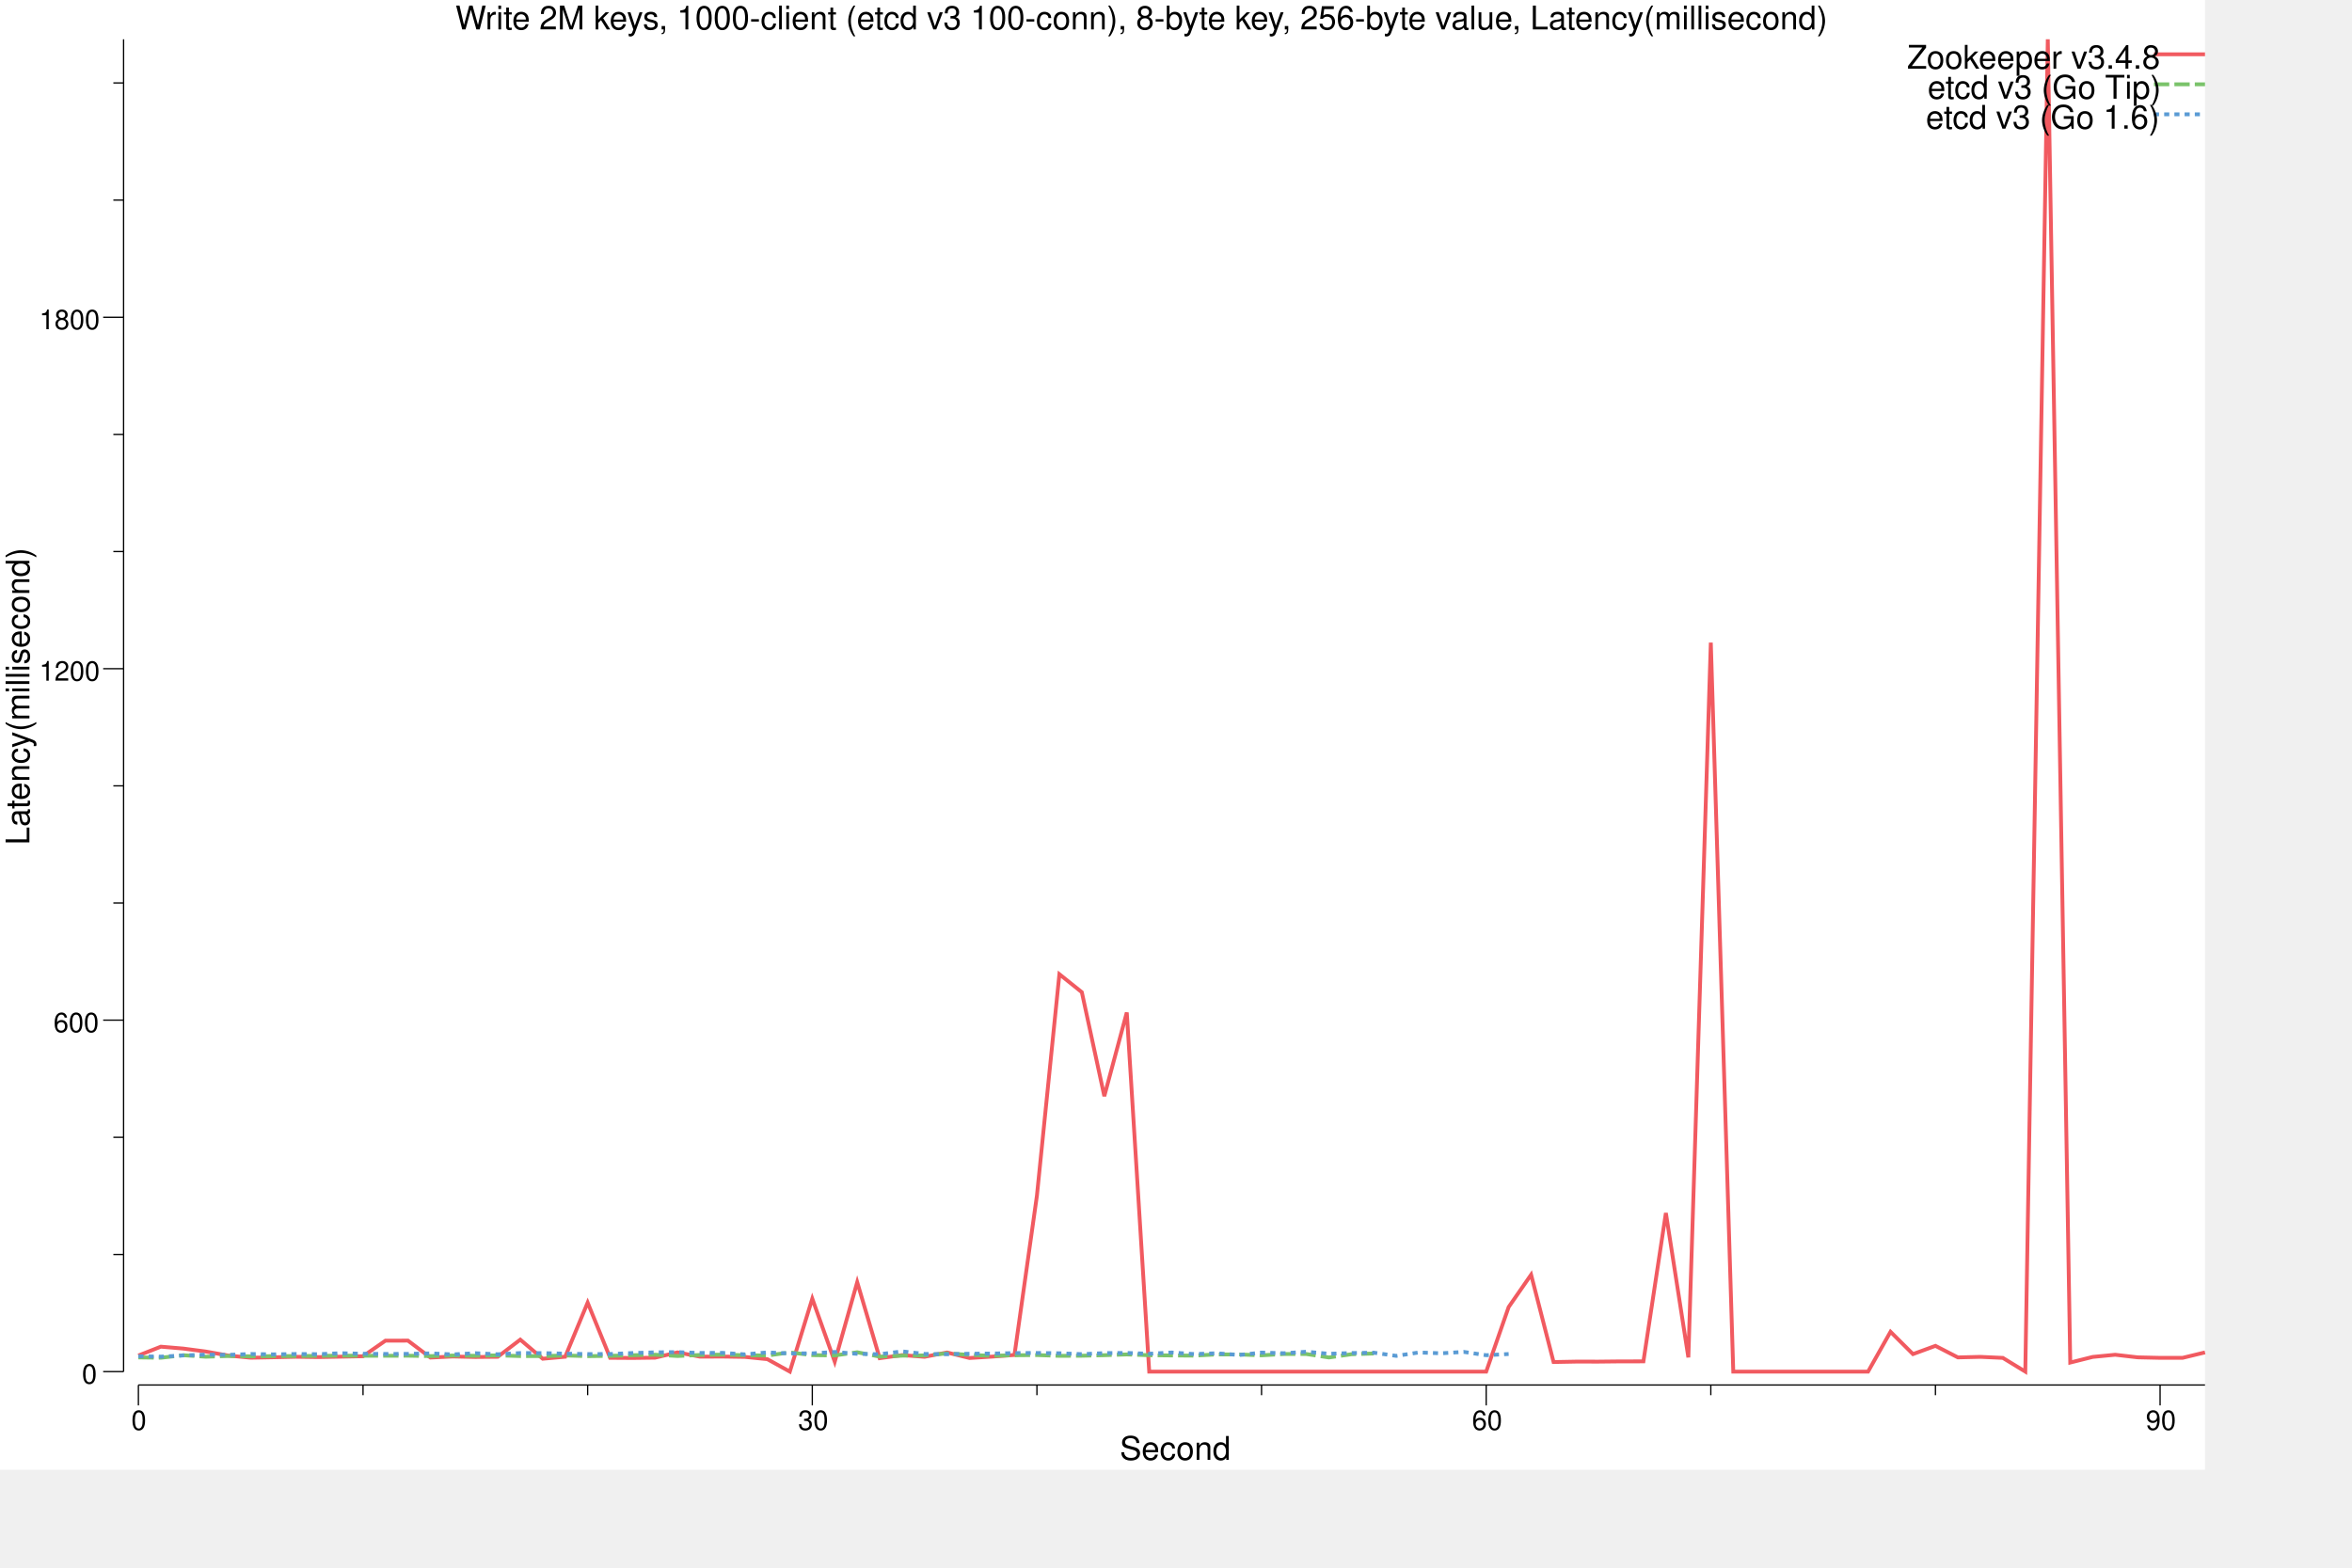
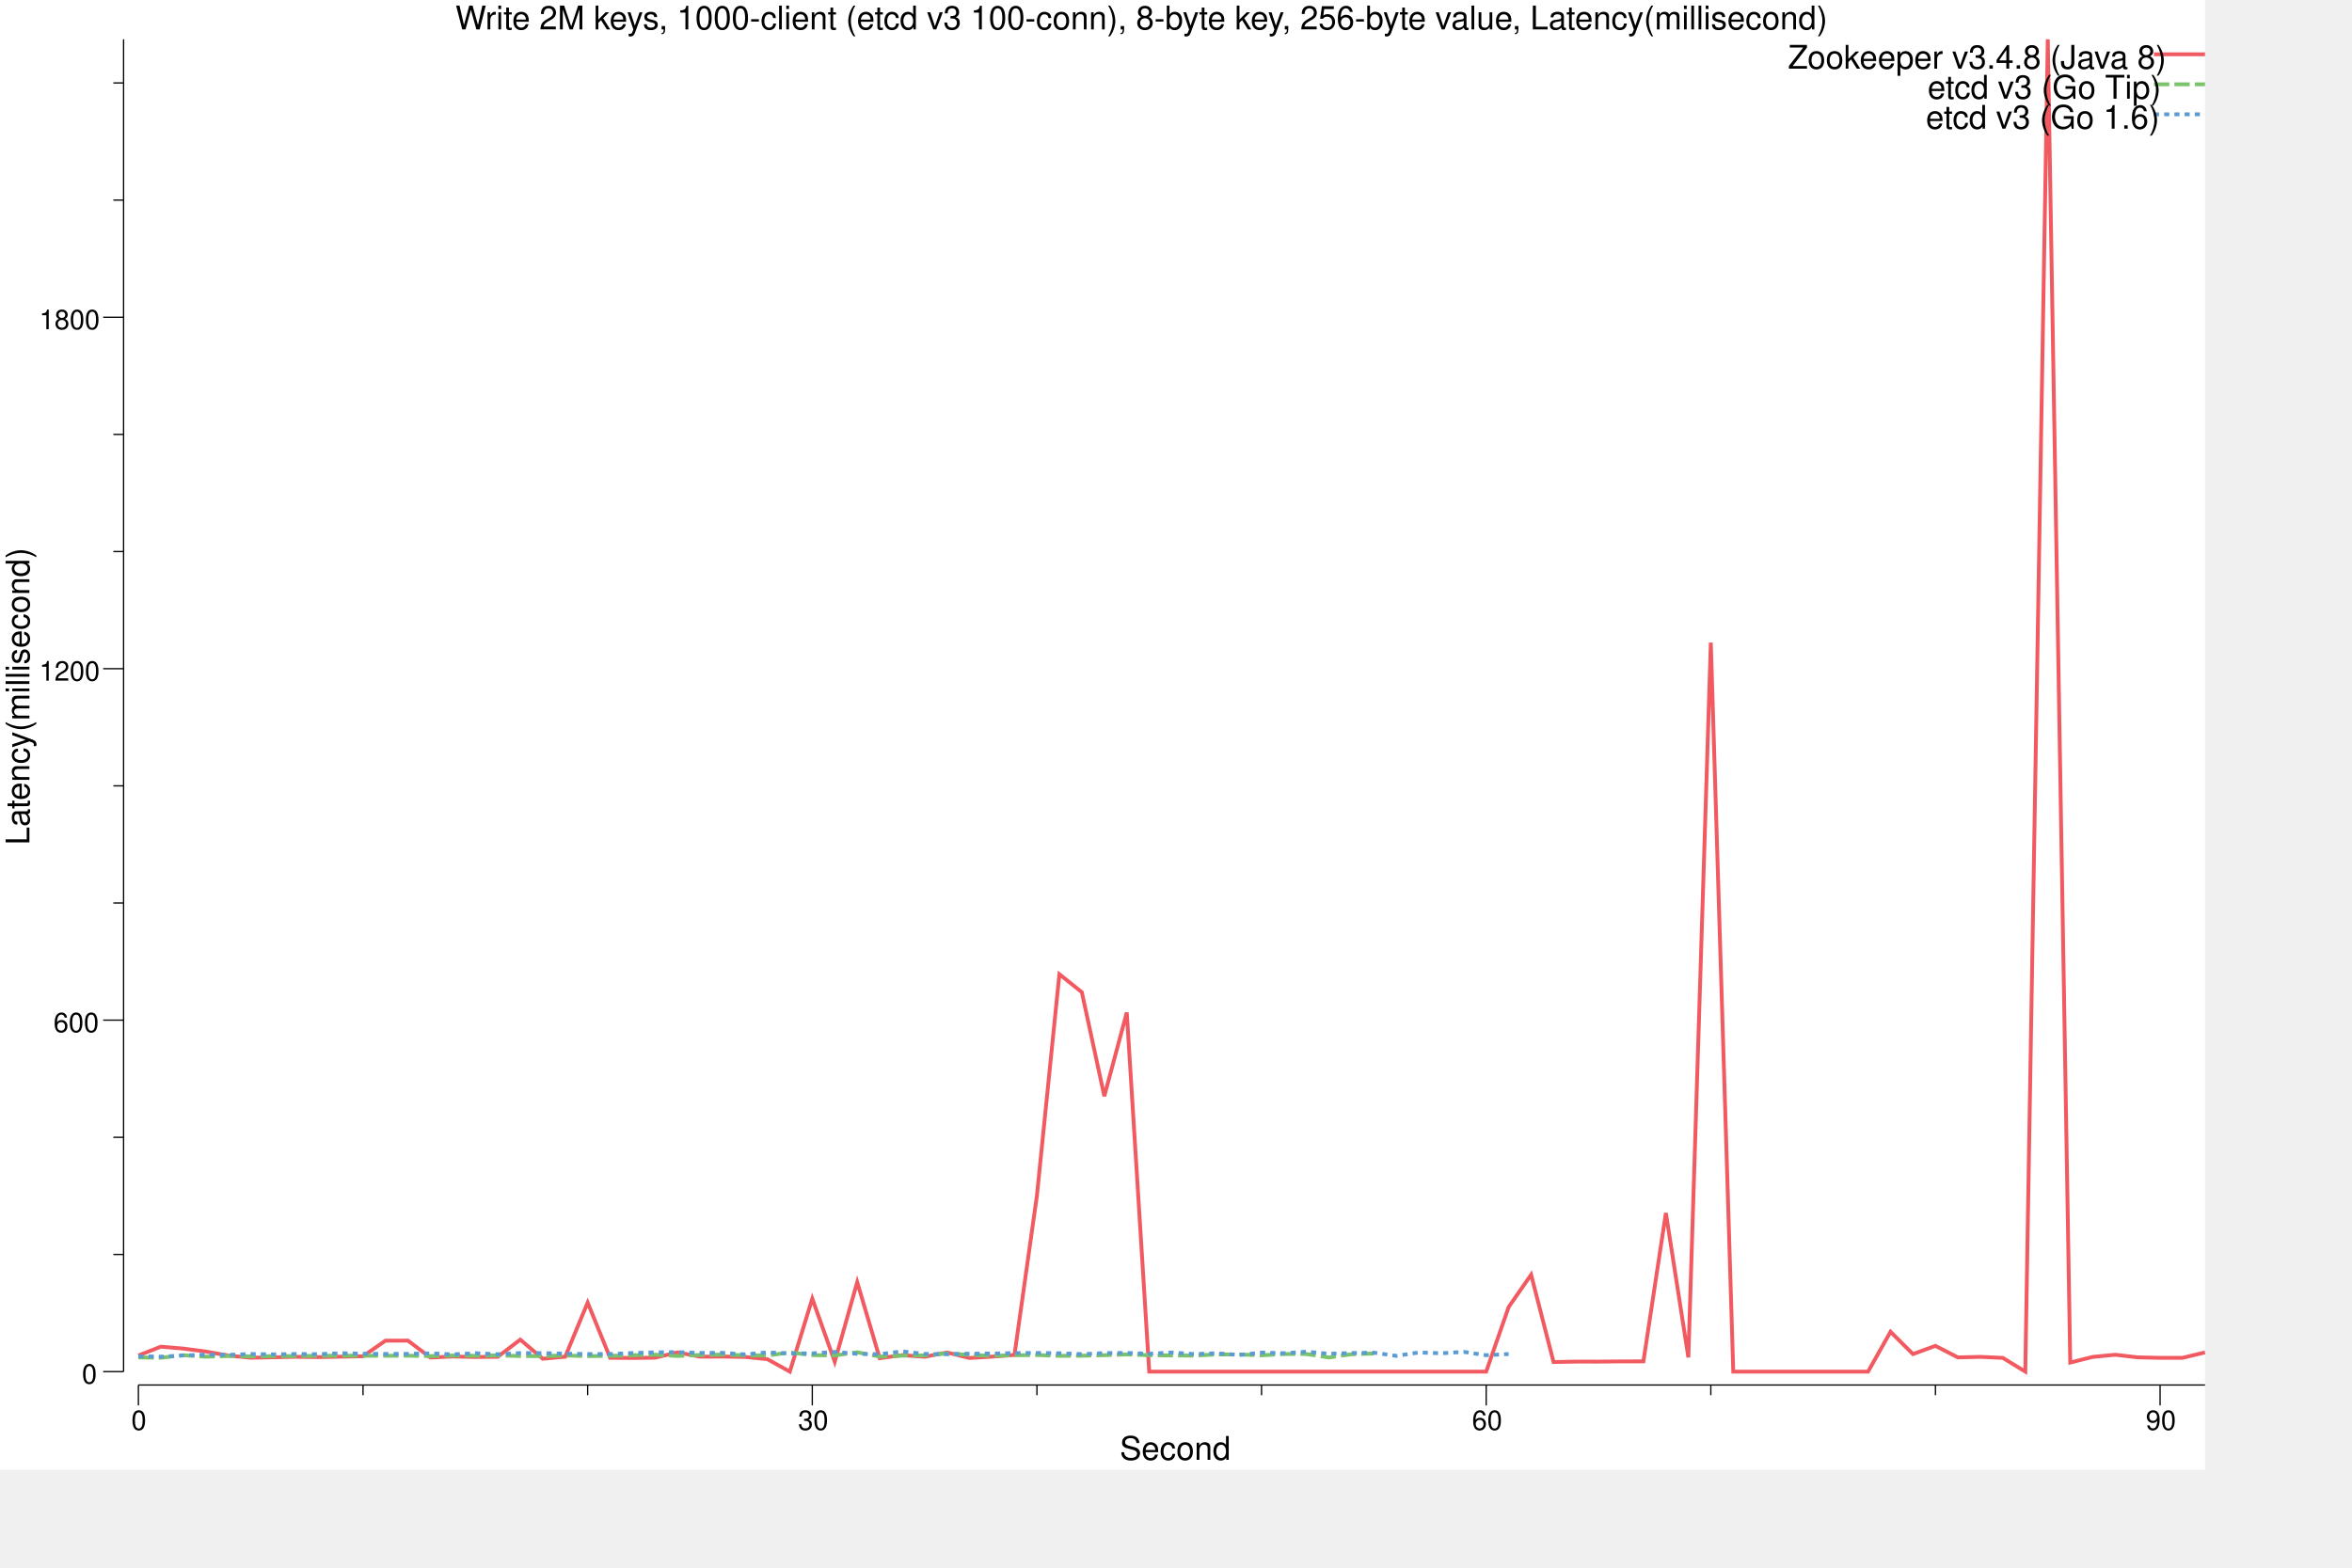
<svg xmlns="http://www.w3.org/2000/svg" width="12in" height="8in">
  <g transform="scale(1, -1) translate(0, -720)">
    <path d="M0,0L1080,0L1080,720L0,720Z" style="fill:#FFFFFF" />
    <text x="223.05" y="-705.6" transform="scale(1, -1)" style="font-family:Helvetica;font-weight:normal;font-style:normal;font-size:12pt">Write 2M keys, 1000-client (etcd v3 100-conn), 8-byte key, 256-byte value, Latency(millisecond)</text>
    <text x="548.46" y="-4.849" transform="scale(1, -1)" style="font-family:Helvetica;font-weight:normal;font-style:normal;font-size:12pt">Second</text>
    <text x="64.31" y="-19.498" transform="scale(1, -1)" style="font-family:Helvetica;font-weight:normal;font-style:normal;font-size:10pt">0</text>
    <text x="390.9" y="-19.498" transform="scale(1, -1)" style="font-family:Helvetica;font-weight:normal;font-style:normal;font-size:10pt">30</text>
    <text x="720.97" y="-19.498" transform="scale(1, -1)" style="font-family:Helvetica;font-weight:normal;font-style:normal;font-size:10pt">60</text>
    <text x="1051" y="-19.498" transform="scale(1, -1)" style="font-family:Helvetica;font-weight:normal;font-style:normal;font-size:10pt">90</text>
    <path d="M67.786,31.498L67.786,41.498" style="fill:none;stroke:#000000;stroke-width:0.625" />
    <path d="M397.86,31.498L397.86,41.498" style="fill:none;stroke:#000000;stroke-width:0.625" />
    <path d="M727.93,31.498L727.93,41.498" style="fill:none;stroke:#000000;stroke-width:0.625" />
    <path d="M1058,31.498L1058,41.498" style="fill:none;stroke:#000000;stroke-width:0.625" />
    <path d="M177.81,36.498L177.81,41.498" style="fill:none;stroke:#000000;stroke-width:0.625" />
    <path d="M287.83,36.498L287.83,41.498" style="fill:none;stroke:#000000;stroke-width:0.625" />
    <path d="M507.88,36.498L507.88,41.498" style="fill:none;stroke:#000000;stroke-width:0.625" />
    <path d="M617.9,36.498L617.9,41.498" style="fill:none;stroke:#000000;stroke-width:0.625" />
    <path d="M837.95,36.498L837.95,41.498" style="fill:none;stroke:#000000;stroke-width:0.625" />
    <path d="M947.97,36.498L947.97,41.498" style="fill:none;stroke:#000000;stroke-width:0.625" />
    <path d="M67.786,41.498L1080,41.498" style="fill:none;stroke:#000000;stroke-width:0.625" />
    <g transform="rotate(90)">
      <text x="306.05" y="14.399" transform="scale(1, -1)" style="font-family:Helvetica;font-weight:normal;font-style:normal;font-size:12pt">Latency(millisecond)</text>
    </g>
    <text x="40.104" y="-42.186" transform="scale(1, -1)" style="font-family:Helvetica;font-weight:normal;font-style:normal;font-size:10pt">0</text>
    <text x="26.2" y="-214.36" transform="scale(1, -1)" style="font-family:Helvetica;font-weight:normal;font-style:normal;font-size:10pt">600</text>
    <text x="19.248" y="-386.54" transform="scale(1, -1)" style="font-family:Helvetica;font-weight:normal;font-style:normal;font-size:10pt">1200</text>
    <text x="19.248" y="-558.71" transform="scale(1, -1)" style="font-family:Helvetica;font-weight:normal;font-style:normal;font-size:10pt">1800</text>
    <path d="M50.529,48.06L60.529,48.06" style="fill:none;stroke:#000000;stroke-width:0.625" />
    <path d="M50.529,220.24L60.529,220.24" style="fill:none;stroke:#000000;stroke-width:0.625" />
    <path d="M50.529,392.41L60.529,392.41" style="fill:none;stroke:#000000;stroke-width:0.625" />
    <path d="M50.529,564.58L60.529,564.58" style="fill:none;stroke:#000000;stroke-width:0.625" />
    <path d="M55.529,105.45L60.529,105.45" style="fill:none;stroke:#000000;stroke-width:0.625" />
    <path d="M55.529,162.84L60.529,162.84" style="fill:none;stroke:#000000;stroke-width:0.625" />
    <path d="M55.529,277.63L60.529,277.63" style="fill:none;stroke:#000000;stroke-width:0.625" />
    <path d="M55.529,335.02L60.529,335.02" style="fill:none;stroke:#000000;stroke-width:0.625" />
    <path d="M55.529,449.8L60.529,449.8" style="fill:none;stroke:#000000;stroke-width:0.625" />
    <path d="M55.529,507.19L60.529,507.19" style="fill:none;stroke:#000000;stroke-width:0.625" />
    <path d="M55.529,621.98L60.529,621.98" style="fill:none;stroke:#000000;stroke-width:0.625" />
    <path d="M55.529,679.37L60.529,679.37" style="fill:none;stroke:#000000;stroke-width:0.625" />
    <path d="M60.529,48.06L60.529,700.75" style="fill:none;stroke:#000000;stroke-width:0.625" />
    <path d="M67.786,55.945L78.788,60.275L89.79,59.34L100.79,57.891L111.79,55.923L122.8,54.856L133.8,55.071L144.8,55.318L155.8,55.159L166.81,55.366L177.81,55.578L188.81,63.228L199.81,63.24L210.82,54.935L221.82,55.464L232.82,55.214L243.82,55.315L254.83,63.719L265.83,54.365L276.83,55.339L287.83,81.87L298.83,54.811L309.84,54.738L320.84,54.878L331.84,57.481L342.84,55.378L353.85,55.42L364.85,55.257L375.85,54.152L386.85,48.06L397.86,83.808L408.86,52.89L419.86,91.883L430.86,54.625L441.86,56.132L452.87,55.31L463.87,57.424L474.87,54.721L485.87,55.391L496.88,56.214L507.88,134.25L518.88,242.74L529.88,233.92L540.89,182.99L551.89,223.99L562.89,48.06L573.89,48.06L584.9,48.06L595.9,48.06L606.9,48.06L617.9,48.06L628.9,48.06L639.91,48.06L650.91,48.06L661.91,48.06L672.91,48.06L683.92,48.06L694.92,48.06L705.92,48.06L716.92,48.06L727.93,48.06L738.93,79.682L749.93,95.534L760.93,52.744L771.93,52.955L782.94,52.943L793.94,53.064L804.94,53.072L815.94,125.77L826.95,55.019L837.95,405.18L848.95,48.06L859.95,48.06L870.96,48.06L881.96,48.06L892.96,48.06L903.96,48.06L914.97,48.06L925.97,67.573L936.97,56.639L947.97,60.676L958.97,55.016L969.98,55.282L980.98,54.779L991.98,48.06L1003,700.75L1014,52.492L1025,55.253L1036,56.315L1047,55.045L1058,54.8L1069,54.797L1080,57.463" style="fill:none;stroke:#F15A60;stroke-width:1.875" />
    <path d="M67.786,55.001L78.788,54.854L89.79,56.08L100.79,55.351L111.79,55.695L122.8,55.541L133.8,55.636L144.8,55.681L155.8,55.766L166.81,55.879L177.81,55.824L188.81,55.817L199.81,55.849L210.82,55.652L221.82,55.915L232.82,55.816L243.82,56.014L254.83,55.671L265.83,55.657L276.83,55.959L287.83,55.627L298.83,55.775L309.84,56.077L320.84,56.329L331.84,55.701L342.84,56.208L353.85,56.38L364.85,56.071L375.85,55.934L386.85,57.455L397.86,56.13L408.86,55.976L419.86,57.532L430.86,55.41L441.86,55.864L452.87,55.977L463.87,56.982L474.87,56.243L485.87,55.784L496.88,56.062L507.88,56.164L518.88,55.781L529.88,55.835L540.89,56.092L551.89,56.467L562.89,56.091L573.89,55.972L584.9,55.887L595.9,56.478L606.9,56.464L617.9,56.03L628.9,56.674L639.91,56.666L650.91,54.982L661.91,56.568L672.91,56.927" style="fill:none;stroke:#7AC36A;stroke-width:1.875;stroke-dasharray:7.5,2.5" />
    <path d="M67.786,55.58L78.788,55.372L89.79,55.984L100.79,56.364L111.79,56.252L122.8,56.679L133.8,56.497L144.8,56.67L155.8,56.586L166.81,57.065L177.81,56.803L188.81,56.696L199.81,56.753L210.82,56.985L221.82,56.484L232.82,57.072L243.82,56.557L254.83,57.13L265.83,57.116L276.83,56.849L287.83,56.654L298.83,56.669L309.84,57.152L320.84,57.491L331.84,57.589L342.84,57.191L353.85,57.247L364.85,56.498L375.85,57.459L386.85,56.957L397.86,56.989L408.86,57.674L419.86,56.764L430.86,56.568L441.86,57.96L452.87,56.721L463.87,56.568L474.87,56.818L485.87,56.909L496.88,57.123L507.88,57.182L518.88,57.042L529.88,56.61L540.89,57.113L551.89,57.195L562.89,56.803L573.89,57.407L584.9,56.654L595.9,57.043L606.9,56.193L617.9,57.371L628.9,57.055L639.91,57.793L650.91,56.782L661.91,57.151L672.91,57.315L683.92,55.763L694.92,57.427L705.92,57.026L716.92,57.716L727.93,56.087L738.93,56.679" style="fill:none;stroke:#5A9BD4;stroke-width:1.875;stroke-dasharray:2.5,2.5" />
    <path d="M1055,693.4L1080,693.4" style="fill:none;stroke:#F15A60;stroke-width:1.875" />
-     <text x="934.09" y="-686.35" transform="scale(1, -1)" style="font-family:Helvetica;font-weight:normal;font-style:normal;font-size:12pt">Zookeeper v3.4.8</text>
+     <text x="875.74" y="-686.35" transform="scale(1, -1)" style="font-family:Helvetica;font-weight:normal;font-style:normal;font-size:12pt">Zookeeper v3.4.8 (Java 8)</text>
    <path d="M1055,678.7L1080,678.7" style="fill:none;stroke:#7AC36A;stroke-width:1.875;stroke-dasharray:7.5,2.5" />
    <text x="944.13" y="-671.65" transform="scale(1, -1)" style="font-family:Helvetica;font-weight:normal;font-style:normal;font-size:12pt">etcd v3 (Go Tip)</text>
    <path d="M1055,664L1080,664" style="fill:none;stroke:#5A9BD4;stroke-width:1.875;stroke-dasharray:2.5,2.5" />
    <text x="943.28" y="-656.95" transform="scale(1, -1)" style="font-family:Helvetica;font-weight:normal;font-style:normal;font-size:12pt">etcd v3 (Go 1.6)</text>
  </g>
</svg>
